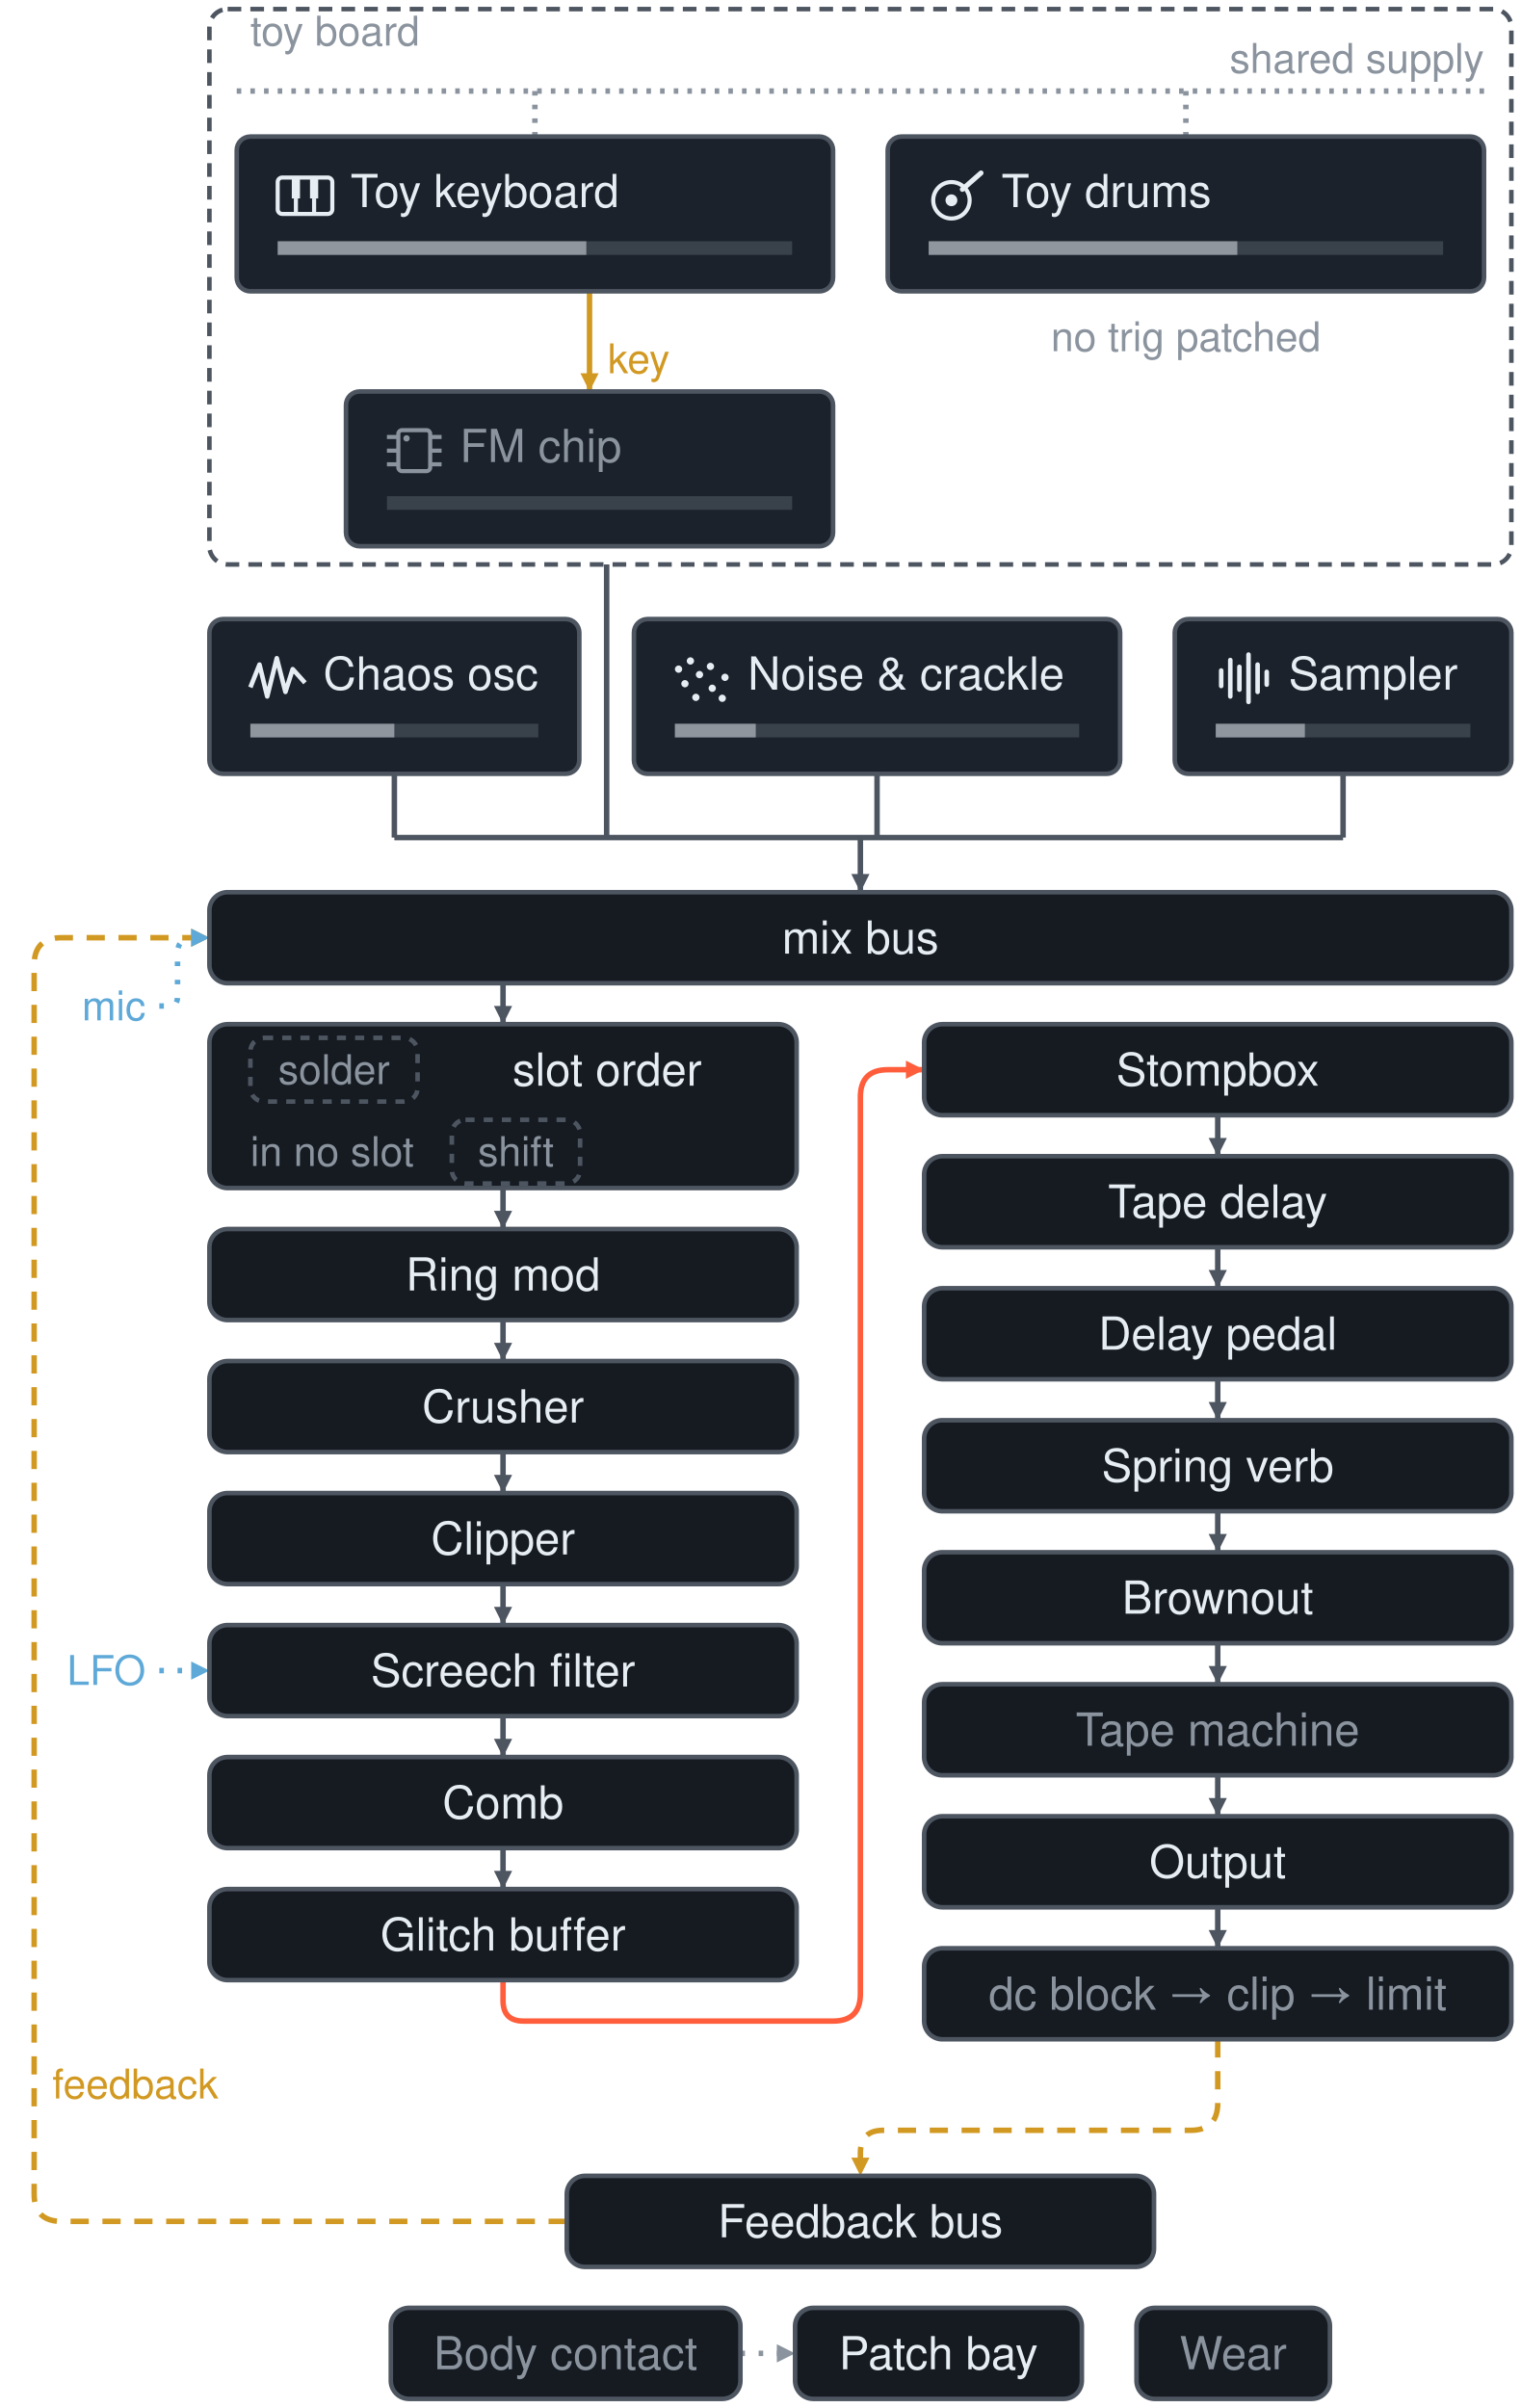
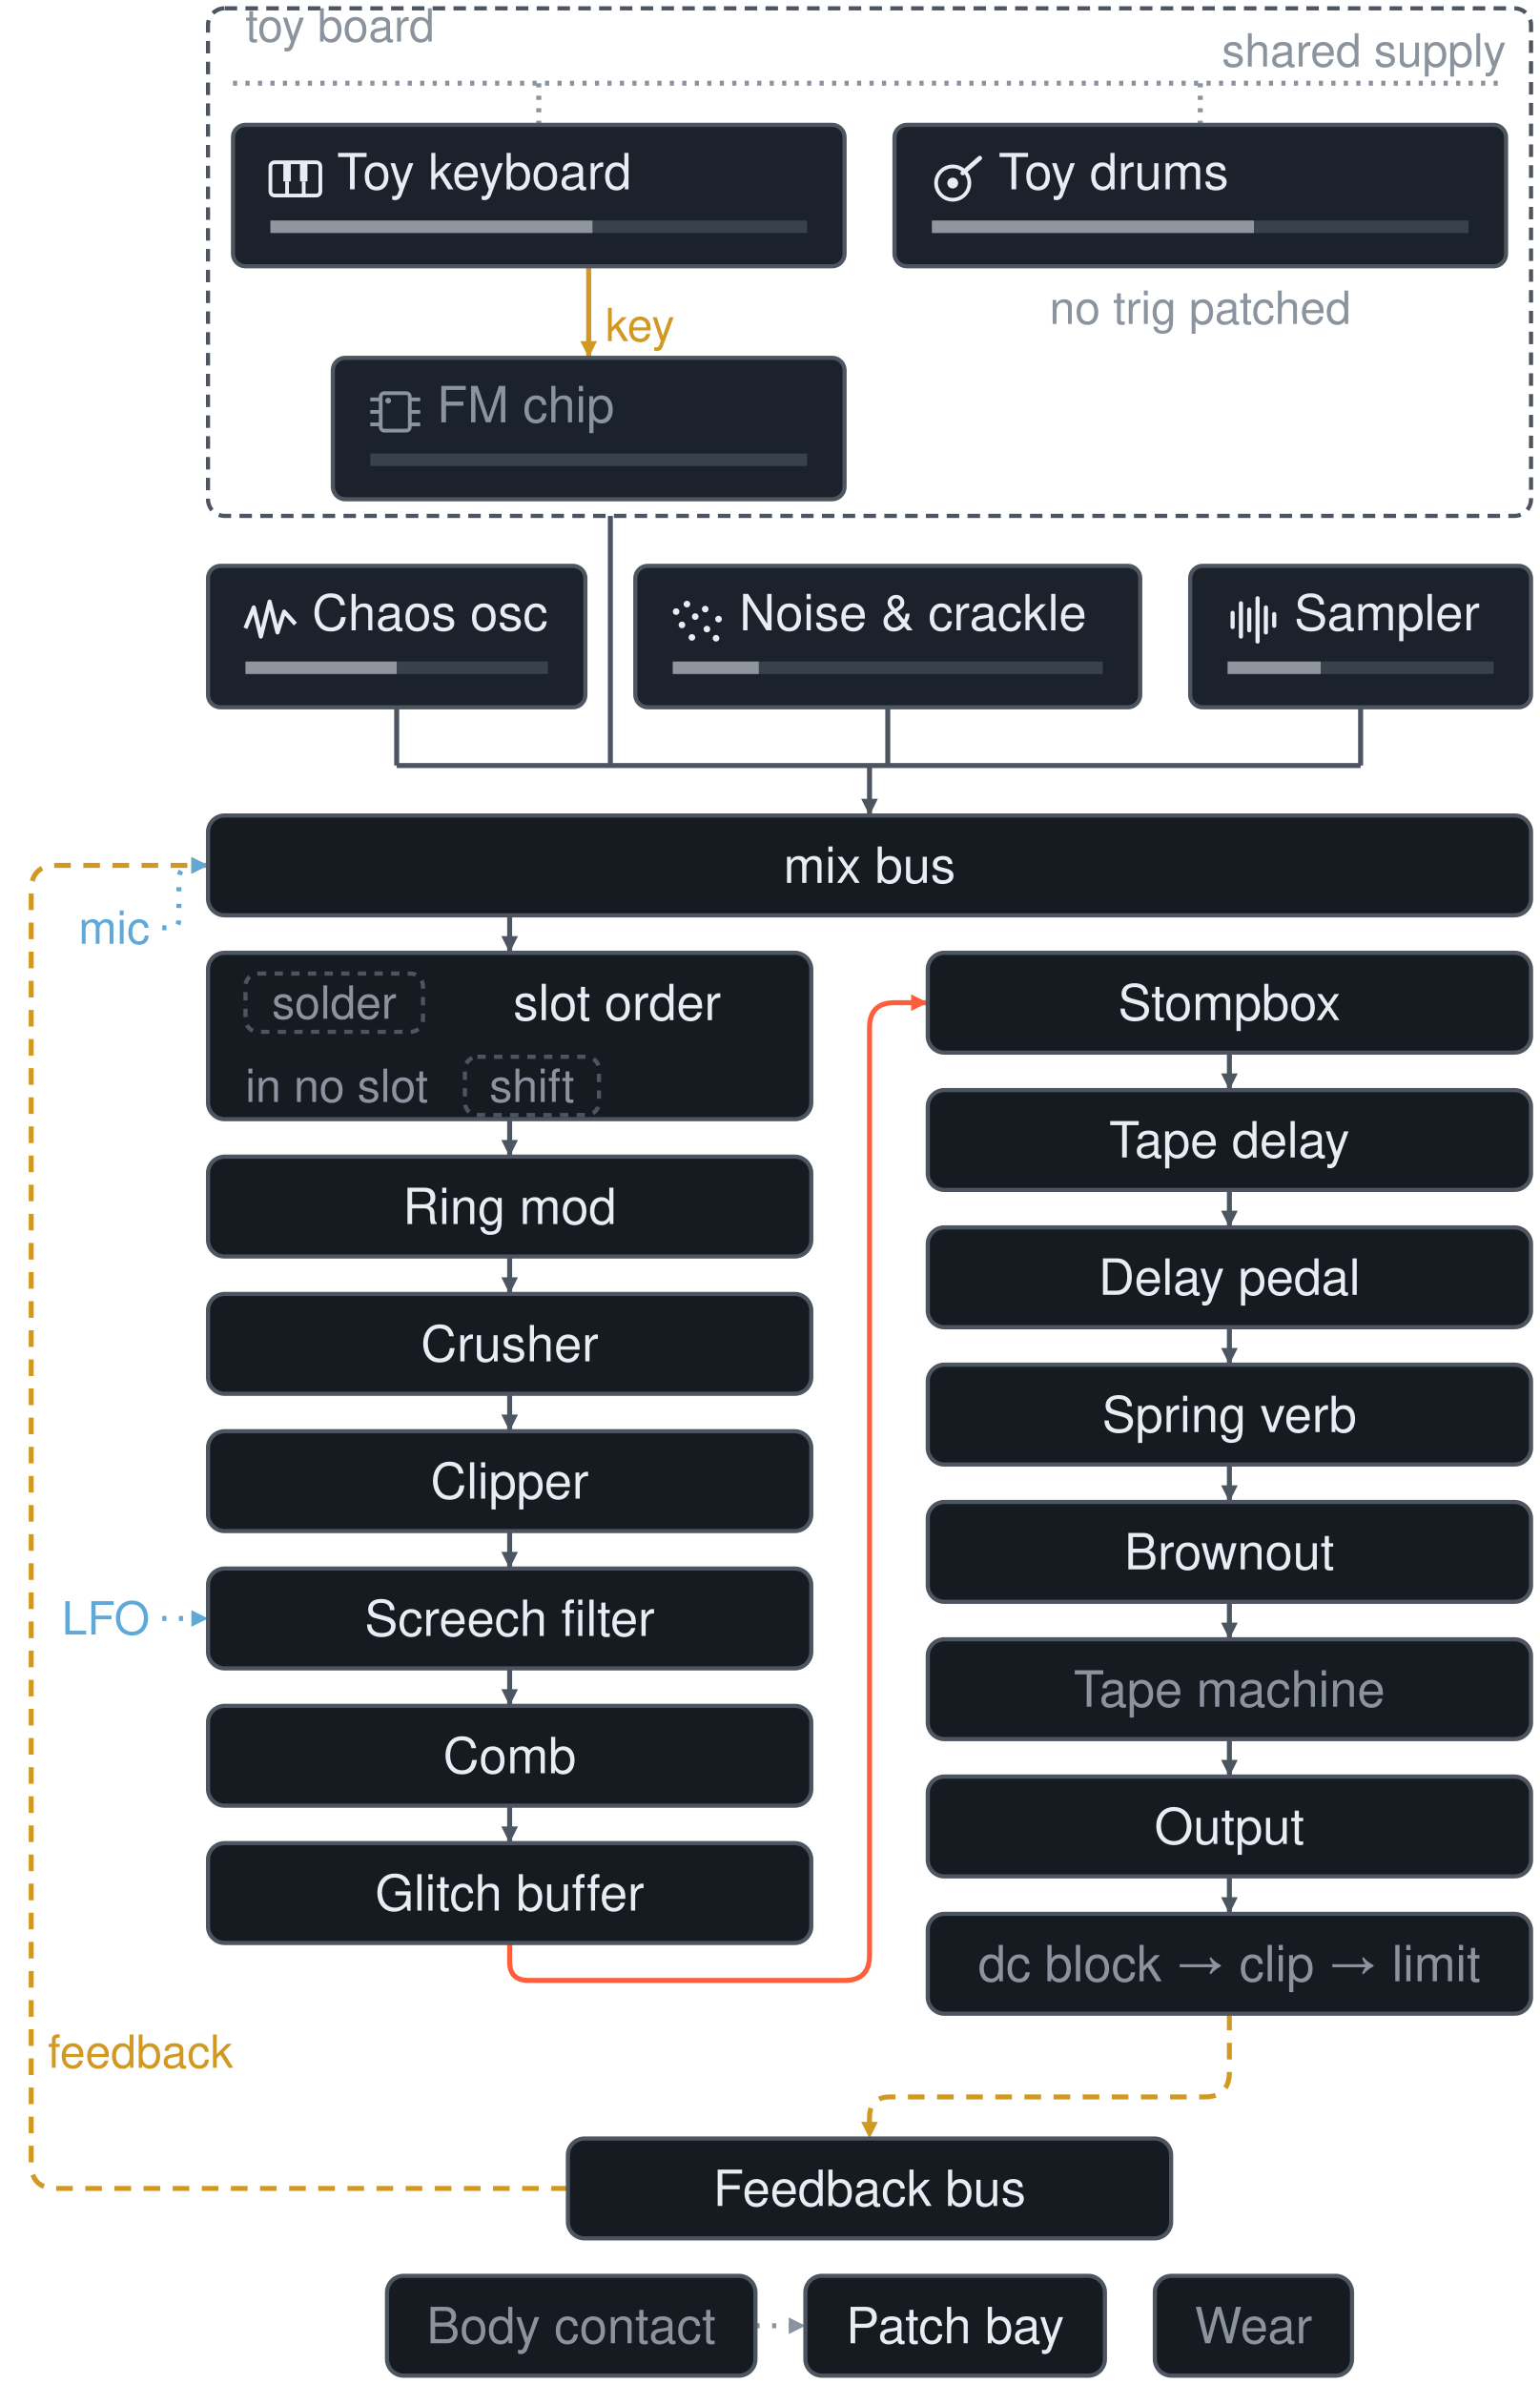
- <svg xmlns="http://www.w3.org/2000/svg" viewBox="0 0 334 529" width="334" height="529" font-family="Helvetica, Arial, sans-serif">
-   <g class="wire">
-     <path class="line" d="M 52 20 L 326 20" fill="none" stroke="#8b949e" stroke-width="1.2" stroke-dasharray="1 2" />
+ <svg xmlns="http://www.w3.org/2000/svg" viewBox="0 0 370 573" width="370" height="573" font-family="Helvetica, Arial, sans-serif">
+   <g class="wire">
+     <path class="line" d="M 56 20 L 362 20" fill="none" stroke="#8b949e" stroke-width="1.2" stroke-dasharray="1 2" />
    <path class="head" d="" fill="#8b949e" />
-     <text x="326" y="16" fill="#8b949e" font-size="9" text-anchor="end">shared supply</text>
-   </g>
-   <g class="wire">
-     <path class="line" d="M 117.5 20 L 117.5 30" fill="none" stroke="#8b949e" stroke-width="1.2" stroke-dasharray="1 2" />
+     <text x="362" y="16" fill="#8b949e" font-size="11" text-anchor="end">shared supply</text>
+   </g>
+   <g class="wire">
+     <path class="line" d="M 129.5 20 L 129.5 30" fill="none" stroke="#8b949e" stroke-width="1.2" stroke-dasharray="1 2" />
    <path class="head" d="" fill="#8b949e" />
  </g>
  <g class="wire">
-     <path class="line" d="M 260.5 20 L 260.5 30" fill="none" stroke="#8b949e" stroke-width="1.2" stroke-dasharray="1 2" />
+     <path class="line" d="M 288.5 20 L 288.5 30" fill="none" stroke="#8b949e" stroke-width="1.2" stroke-dasharray="1 2" />
    <path class="head" d="" fill="#8b949e" />
  </g>
  <g class="wire">
-     <path class="line" d="M 129.5 64 L 129.5 86" fill="none" stroke="#d29922" stroke-width="1.2" />
-     <path class="head" d="M 129.5 86 L 127.5 82 L 131.5 82 Z" fill="#d29922" />
-     <text x="133.5" y="82" fill="#d29922" font-size="9" text-anchor="start">key</text>
-   </g>
-   <g class="wire">
-     <path class="line" d="M 133.26 124 L 133.26 184" fill="none" stroke="#4d5560" stroke-width="1.2" />
-     <path class="head" d="" fill="#4d5560" />
-   </g>
-   <g class="wire">
-     <path class="line" d="M 86.63 170 L 86.63 184" fill="none" stroke="#4d5560" stroke-width="1.2" />
-     <path class="head" d="" fill="#4d5560" />
-   </g>
-   <g class="wire">
-     <path class="line" d="M 192.66 170 L 192.66 184" fill="none" stroke="#4d5560" stroke-width="1.2" />
-     <path class="head" d="" fill="#4d5560" />
-   </g>
-   <g class="wire">
-     <path class="line" d="M 295.03 170 L 295.03 184" fill="none" stroke="#4d5560" stroke-width="1.2" />
-     <path class="head" d="" fill="#4d5560" />
-   </g>
-   <g class="wire">
-     <path class="line" d="M 86.63 184 L 295.03 184" fill="none" stroke="#4d5560" stroke-width="1.2" />
-     <path class="head" d="" fill="#4d5560" />
-   </g>
-   <g class="wire">
-     <path class="line" d="M 189 184 L 189 196" fill="none" stroke="#4d5560" stroke-width="1.2" />
-     <path class="head" d="M 189 196 L 187 192 L 191 192 Z" fill="#4d5560" />
-   </g>
-   <g class="wire">
-     <path class="line" d="M 110.5 216 L 110.5 225" fill="none" stroke="#4d5560" stroke-width="1.2" />
-     <path class="head" d="M 110.5 225 L 108.5 221 L 112.5 221 Z" fill="#4d5560" />
-   </g>
-   <g class="wire">
-     <path class="line" d="M 110.5 261 L 110.5 270" fill="none" stroke="#4d5560" stroke-width="1.2" />
-     <path class="head" d="M 110.5 270 L 108.5 266 L 112.5 266 Z" fill="#4d5560" />
-   </g>
-   <g class="wire">
-     <path class="line" d="M 110.5 290 L 110.5 299" fill="none" stroke="#4d5560" stroke-width="1.2" />
-     <path class="head" d="M 110.5 299 L 108.5 295 L 112.5 295 Z" fill="#4d5560" />
-   </g>
-   <g class="wire">
-     <path class="line" d="M 110.5 319 L 110.5 328" fill="none" stroke="#4d5560" stroke-width="1.2" />
-     <path class="head" d="M 110.5 328 L 108.5 324 L 112.5 324 Z" fill="#4d5560" />
-   </g>
-   <g class="wire">
-     <path class="line" d="M 110.5 348 L 110.5 357" fill="none" stroke="#4d5560" stroke-width="1.2" />
-     <path class="head" d="M 110.5 357 L 108.5 353 L 112.5 353 Z" fill="#4d5560" />
-   </g>
-   <g class="wire">
-     <path class="line" d="M 110.5 377 L 110.5 386" fill="none" stroke="#4d5560" stroke-width="1.2" />
-     <path class="head" d="M 110.5 386 L 108.5 382 L 112.5 382 Z" fill="#4d5560" />
-   </g>
-   <g class="wire">
-     <path class="line" d="M 110.5 406 L 110.5 415" fill="none" stroke="#4d5560" stroke-width="1.2" />
-     <path class="head" d="M 110.5 415 L 108.5 411 L 112.5 411 Z" fill="#4d5560" />
-   </g>
-   <g class="wire">
-     <path class="line" d="M 267.5 245 L 267.5 254" fill="none" stroke="#4d5560" stroke-width="1.2" />
-     <path class="head" d="M 267.5 254 L 265.5 250 L 269.5 250 Z" fill="#4d5560" />
-   </g>
-   <g class="wire">
-     <path class="line" d="M 267.5 274 L 267.5 283" fill="none" stroke="#4d5560" stroke-width="1.2" />
-     <path class="head" d="M 267.5 283 L 265.5 279 L 269.5 279 Z" fill="#4d5560" />
-   </g>
-   <g class="wire">
-     <path class="line" d="M 267.5 303 L 267.5 312" fill="none" stroke="#4d5560" stroke-width="1.2" />
-     <path class="head" d="M 267.5 312 L 265.5 308 L 269.5 308 Z" fill="#4d5560" />
-   </g>
-   <g class="wire">
-     <path class="line" d="M 267.5 332 L 267.5 341" fill="none" stroke="#4d5560" stroke-width="1.2" />
-     <path class="head" d="M 267.5 341 L 265.5 337 L 269.5 337 Z" fill="#4d5560" />
-   </g>
-   <g class="wire">
-     <path class="line" d="M 267.5 361 L 267.5 370" fill="none" stroke="#4d5560" stroke-width="1.2" />
-     <path class="head" d="M 267.5 370 L 265.5 366 L 269.5 366 Z" fill="#4d5560" />
-   </g>
-   <g class="wire">
-     <path class="line" d="M 267.5 390 L 267.5 399" fill="none" stroke="#4d5560" stroke-width="1.2" />
-     <path class="head" d="M 267.5 399 L 265.5 395 L 269.5 395 Z" fill="#4d5560" />
-   </g>
-   <g class="wire">
-     <path class="line" d="M 267.5 419 L 267.5 428" fill="none" stroke="#4d5560" stroke-width="1.2" />
-     <path class="head" d="M 267.5 428 L 265.5 424 L 269.5 424 Z" fill="#4d5560" />
-   </g>
-   <g class="wire">
-     <path class="line" d="M 110.5 435 L 110.5 439.5 Q 110.5 444 115 444 L 183 444 Q 189 444 189 438 L 189 241 Q 189 235 195 235 L 203 235" fill="none" stroke="#ff5d3b" stroke-width="1.2" />
-     <path class="head" d="M 203 235 L 199 237 L 199 233 Z" fill="#ff5d3b" />
-   </g>
-   <g class="wire">
-     <path class="line" d="M 267.5 448 L 267.5 462 Q 267.5 468 261.5 468 L 194 468 Q 189 468 189 473 L 189 478" fill="none" stroke="#d29922" stroke-width="1.2" stroke-dasharray="4 3" />
-     <path class="head" d="M 189 478 L 187 474 L 191 474 Z" fill="#d29922" />
-   </g>
-   <g class="wire">
-     <path class="line" d="M 124.5 488 L 13.5 488 Q 7.5 488 7.5 482 L 7.5 212 Q 7.5 206 13.5 206 L 46 206" fill="none" stroke="#d29922" stroke-width="1.2" stroke-dasharray="4 3" />
-     <path class="head" d="M 46 206 L 42 208 L 42 204 Z" fill="#d29922" />
-     <text x="11.5" y="461" fill="#d29922" font-size="9" text-anchor="start">feedback</text>
-   </g>
-   <g class="wire">
-     <path class="line" d="M 162.65 517 L 174.65 517" fill="none" stroke="#8b949e" stroke-width="1.2" stroke-dasharray="1 3" />
-     <path class="head" d="M 174.65 517 L 170.65 519 L 170.65 515 Z" fill="#8b949e" />
-   </g>
-   <g class="wire">
-     <path class="line" d="M 35 221 L 37 221 Q 39 221 39 219 L 39 209.5 Q 39 206 42.5 206 L 46 206" fill="none" stroke="#5ea9d8" stroke-width="1.2" stroke-dasharray="1 3" />
-     <path class="head" d="M 46 206 L 42 208 L 42 204 Z" fill="#5ea9d8" />
-   </g>
-   <g class="wire">
-     <path class="line" d="M 35 367 L 46 367" fill="none" stroke="#5ea9d8" stroke-width="1.2" stroke-dasharray="1 3" />
-     <path class="head" d="M 46 367 L 42 369 L 42 365 Z" fill="#5ea9d8" />
-   </g>
-   <g class="node">
-     <rect x="46" y="2" width="286" height="122" rx="4" fill="none" stroke="#4d5560" stroke-dasharray="3 2" />
-     <text x="55" y="10" fill="#8b949e" font-size="9" text-anchor="start">toy board</text>
-   </g>
-   <g class="node">
-     <rect class="box" x="52" y="30" width="131" height="34" rx="3" fill="#1c222b" stroke="#4d5560" stroke-width="1" />
-     <g class="glyph">
-       <rect x="61" y="39" width="12" height="8" rx="1" fill="none" stroke="#e6edf3" stroke-width="0.9" />
-       <path d="M 65 43.6 V 47 M 69 43.6 V 47" stroke="#e6edf3" stroke-width="0.9" />
-       <rect x="64.1" y="39" width="1.8" height="4.6" fill="#e6edf3" />
+     <path class="line" d="M 141.5 64 L 141.5 86" fill="none" stroke="#d29922" stroke-width="1.2" />
+     <path class="head" d="M 141.5 86 L 139.5 82 L 143.5 82 Z" fill="#d29922" />
+     <text x="145.5" y="82" fill="#d29922" font-size="11" text-anchor="start">key</text>
+   </g>
+   <g class="wire">
+     <path class="line" d="M 146.71 124 L 146.71 184" fill="none" stroke="#4d5560" stroke-width="1.2" />
+     <path class="head" d="" fill="#4d5560" />
+   </g>
+   <g class="wire">
+     <path class="line" d="M 95.35 170 L 95.35 184" fill="none" stroke="#4d5560" stroke-width="1.2" />
+     <path class="head" d="" fill="#4d5560" />
+   </g>
+   <g class="wire">
+     <path class="line" d="M 213.39 170 L 213.39 184" fill="none" stroke="#4d5560" stroke-width="1.2" />
+     <path class="head" d="" fill="#4d5560" />
+   </g>
+   <g class="wire">
+     <path class="line" d="M 327.04 170 L 327.04 184" fill="none" stroke="#4d5560" stroke-width="1.2" />
+     <path class="head" d="" fill="#4d5560" />
+   </g>
+   <g class="wire">
+     <path class="line" d="M 95.35 184 L 327.04 184" fill="none" stroke="#4d5560" stroke-width="1.2" />
+     <path class="head" d="" fill="#4d5560" />
+   </g>
+   <g class="wire">
+     <path class="line" d="M 209 184 L 209 196" fill="none" stroke="#4d5560" stroke-width="1.2" />
+     <path class="head" d="M 209 196 L 207 192 L 211 192 Z" fill="#4d5560" />
+   </g>
+   <g class="wire">
+     <path class="line" d="M 122.5 220 L 122.5 229" fill="none" stroke="#4d5560" stroke-width="1.2" />
+     <path class="head" d="M 122.5 229 L 120.5 225 L 124.5 225 Z" fill="#4d5560" />
+   </g>
+   <g class="wire">
+     <path class="line" d="M 122.5 269 L 122.5 278" fill="none" stroke="#4d5560" stroke-width="1.2" />
+     <path class="head" d="M 122.5 278 L 120.5 274 L 124.5 274 Z" fill="#4d5560" />
+   </g>
+   <g class="wire">
+     <path class="line" d="M 122.5 302 L 122.5 311" fill="none" stroke="#4d5560" stroke-width="1.2" />
+     <path class="head" d="M 122.5 311 L 120.5 307 L 124.5 307 Z" fill="#4d5560" />
+   </g>
+   <g class="wire">
+     <path class="line" d="M 122.5 335 L 122.5 344" fill="none" stroke="#4d5560" stroke-width="1.2" />
+     <path class="head" d="M 122.5 344 L 120.5 340 L 124.5 340 Z" fill="#4d5560" />
+   </g>
+   <g class="wire">
+     <path class="line" d="M 122.5 368 L 122.5 377" fill="none" stroke="#4d5560" stroke-width="1.2" />
+     <path class="head" d="M 122.5 377 L 120.5 373 L 124.5 373 Z" fill="#4d5560" />
+   </g>
+   <g class="wire">
+     <path class="line" d="M 122.5 401 L 122.5 410" fill="none" stroke="#4d5560" stroke-width="1.2" />
+     <path class="head" d="M 122.5 410 L 120.5 406 L 124.5 406 Z" fill="#4d5560" />
+   </g>
+   <g class="wire">
+     <path class="line" d="M 122.5 434 L 122.5 443" fill="none" stroke="#4d5560" stroke-width="1.2" />
+     <path class="head" d="M 122.5 443 L 120.5 439 L 124.5 439 Z" fill="#4d5560" />
+   </g>
+   <g class="wire">
+     <path class="line" d="M 295.5 253 L 295.5 262" fill="none" stroke="#4d5560" stroke-width="1.2" />
+     <path class="head" d="M 295.5 262 L 293.5 258 L 297.5 258 Z" fill="#4d5560" />
+   </g>
+   <g class="wire">
+     <path class="line" d="M 295.5 286 L 295.5 295" fill="none" stroke="#4d5560" stroke-width="1.2" />
+     <path class="head" d="M 295.5 295 L 293.5 291 L 297.5 291 Z" fill="#4d5560" />
+   </g>
+   <g class="wire">
+     <path class="line" d="M 295.5 319 L 295.5 328" fill="none" stroke="#4d5560" stroke-width="1.2" />
+     <path class="head" d="M 295.5 328 L 293.5 324 L 297.5 324 Z" fill="#4d5560" />
+   </g>
+   <g class="wire">
+     <path class="line" d="M 295.5 352 L 295.5 361" fill="none" stroke="#4d5560" stroke-width="1.2" />
+     <path class="head" d="M 295.5 361 L 293.5 357 L 297.5 357 Z" fill="#4d5560" />
+   </g>
+   <g class="wire">
+     <path class="line" d="M 295.5 385 L 295.5 394" fill="none" stroke="#4d5560" stroke-width="1.2" />
+     <path class="head" d="M 295.5 394 L 293.5 390 L 297.5 390 Z" fill="#4d5560" />
+   </g>
+   <g class="wire">
+     <path class="line" d="M 295.5 418 L 295.5 427" fill="none" stroke="#4d5560" stroke-width="1.2" />
+     <path class="head" d="M 295.5 427 L 293.5 423 L 297.5 423 Z" fill="#4d5560" />
+   </g>
+   <g class="wire">
+     <path class="line" d="M 295.5 451 L 295.5 460" fill="none" stroke="#4d5560" stroke-width="1.2" />
+     <path class="head" d="M 295.5 460 L 293.5 456 L 297.5 456 Z" fill="#4d5560" />
+   </g>
+   <g class="wire">
+     <path class="line" d="M 122.5 467 L 122.5 471.5 Q 122.5 476 127 476 L 203 476 Q 209 476 209 470 L 209 247 Q 209 241 215 241 L 223 241" fill="none" stroke="#ff5d3b" stroke-width="1.2" />
+     <path class="head" d="M 223 241 L 219 243 L 219 239 Z" fill="#ff5d3b" />
+   </g>
+   <g class="wire">
+     <path class="line" d="M 295.5 484 L 295.5 498 Q 295.5 504 289.5 504 L 214 504 Q 209 504 209 509 L 209 514" fill="none" stroke="#d29922" stroke-width="1.2" stroke-dasharray="4 3" />
+     <path class="head" d="M 209 514 L 207 510 L 211 510 Z" fill="#d29922" />
+   </g>
+   <g class="wire">
+     <path class="line" d="M 136.5 526 L 13.5 526 Q 7.5 526 7.5 520 L 7.5 214 Q 7.5 208 13.5 208 L 50 208" fill="none" stroke="#d29922" stroke-width="1.2" stroke-dasharray="4 3" />
+     <path class="head" d="M 50 208 L 46 210 L 46 206 Z" fill="#d29922" />
+     <text x="11.5" y="497" fill="#d29922" font-size="11" text-anchor="start">feedback</text>
+   </g>
+   <g class="wire">
+     <path class="line" d="M 181.58 559 L 193.58 559" fill="none" stroke="#8b949e" stroke-width="1.2" stroke-dasharray="1 3" />
+     <path class="head" d="M 193.58 559 L 189.58 561 L 189.58 557 Z" fill="#8b949e" />
+   </g>
+   <g class="wire">
+     <path class="line" d="M 39 223 L 41 223 Q 43 223 43 221 L 43 211.5 Q 43 208 46.5 208 L 50 208" fill="none" stroke="#5ea9d8" stroke-width="1.2" stroke-dasharray="1 3" />
+     <path class="head" d="M 50 208 L 46 210 L 46 206 Z" fill="#5ea9d8" />
+   </g>
+   <g class="wire">
+     <path class="line" d="M 39 389 L 50 389" fill="none" stroke="#5ea9d8" stroke-width="1.2" stroke-dasharray="1 3" />
+     <path class="head" d="M 50 389 L 46 391 L 46 387 Z" fill="#5ea9d8" />
+   </g>
+   <g class="node">
+     <rect x="50" y="2" width="318" height="122" rx="4" fill="none" stroke="#4d5560" stroke-dasharray="3 2" />
+     <text x="59" y="10" fill="#8b949e" font-size="11" text-anchor="start">toy board</text>
+   </g>
+   <g class="node">
+     <rect class="box" x="56" y="30" width="147" height="34" rx="3" fill="#1c222b" stroke="#4d5560" stroke-width="1" />
+     <g class="glyph">
+       <rect x="65" y="39" width="12" height="8" rx="1" fill="none" stroke="#e6edf3" stroke-width="0.9" />
+       <path d="M 69 43.6 V 47 M 73 43.6 V 47" stroke="#e6edf3" stroke-width="0.9" />
      <rect x="68.1" y="39" width="1.8" height="4.6" fill="#e6edf3" />
-     </g>
-     <text x="77" y="45.5" fill="#e6edf3" font-size="10" text-anchor="start">Toy keyboard</text>
-     <rect x="61" y="53" width="113" height="3" fill="#4d5560" fill-opacity="0.6" />
-     <rect x="61" y="53" width="67.8" height="3" fill="#e6edf3" fill-opacity="0.5" />
-   </g>
-   <g class="node">
-     <rect class="box" x="195" y="30" width="131" height="34" rx="3" fill="#1c222b" stroke="#4d5560" stroke-width="1" />
-     <g class="glyph">
-       <circle cx="209" cy="44" r="4" fill="none" stroke="#e6edf3" stroke-width="0.9" />
-       <circle cx="209" cy="44" r="1.3" fill="#e6edf3" />
-       <path d="M 215.5 38 L 211.4 41.6" stroke="#e6edf3" stroke-width="1.1" stroke-linecap="round" />
-     </g>
-     <text x="220" y="45.5" fill="#e6edf3" font-size="10" text-anchor="start">Toy drums</text>
-     <rect x="204" y="53" width="113" height="3" fill="#4d5560" fill-opacity="0.6" />
-     <rect x="204" y="53" width="67.8" height="3" fill="#e6edf3" fill-opacity="0.5" />
-   </g>
-   <g class="node">
-     <rect class="box" x="76" y="86" width="107" height="34" rx="3" fill="#1c222b" stroke="#4d5560" stroke-width="1" />
-     <g class="glyph">
-       <rect x="87.5" y="94.5" width="7" height="9" rx="0.8" fill="none" stroke="#8b949e" stroke-width="0.9" />
-       <path d="M 85 96 h 2.5 M 94.5 96 h 2.5 M 85 99 h 2.5 M 94.5 99 h 2.5 M 85 102 h 2.5 M 94.5 102 h 2.5" stroke="#8b949e" stroke-width="0.9" />
-       <circle cx="89.3" cy="96.3" r="0.7" fill="#8b949e" />
-     </g>
-     <text x="101" y="101.5" fill="#8b949e" font-size="10" text-anchor="start">FM chip</text>
-     <rect x="85" y="109" width="89" height="3" fill="#4d5560" fill-opacity="0.6" />
-   </g>
-   <g class="node">
-     <rect class="box" x="46" y="136" width="81.255" height="34" rx="3" fill="#1c222b" stroke="#4d5560" stroke-width="1" />
-     <g class="glyph">
-       <path d="M 55 151 L 57 146 L 58.7 153 L 60.8 144.6 L 62.7 152 L 64.3 147 L 67 150" fill="none" stroke="#e6edf3" stroke-width="1" stroke-linejoin="round" />
-     </g>
-     <text x="71" y="151.5" fill="#e6edf3" font-size="10" text-anchor="start">Chaos osc</text>
-     <rect x="55" y="159" width="63.255" height="3" fill="#4d5560" fill-opacity="0.6" />
-     <rect x="55" y="159" width="31.628" height="3" fill="#e6edf3" fill-opacity="0.5" />
-   </g>
-   <g class="node">
-     <rect class="box" x="139.255" y="136" width="106.804" height="34" rx="3" fill="#1c222b" stroke="#4d5560" stroke-width="1" />
-     <g class="glyph">
-       <path d="M 149.055 146.2 a 0.8 0.8 0 1 0 0.01 0 M 151.655 144.4 a 0.8 0.8 0 1 0 0.01 0 M 150.455 149.4 a 0.8 0.8 0 1 0 0.01 0 M 153.655 147.4 a 0.8 0.8 0 1 0 0.01 0 M 152.855 152.4 a 0.8 0.8 0 1 0 0.01 0 M 156.055 145.6 a 0.8 0.8 0 1 0 0.01 0 M 156.455 150.4 a 0.8 0.8 0 1 0 0.01 0 M 159.255 148 a 0.8 0.8 0 1 0 0.01 0 M 158.655 152.6 a 0.8 0.8 0 1 0 0.01 0" fill="#e6edf3" />
-     </g>
-     <text x="164.255" y="151.5" fill="#e6edf3" font-size="10" text-anchor="start">Noise &amp; crackle</text>
-     <rect x="148.255" y="159" width="88.804" height="3" fill="#4d5560" fill-opacity="0.6" />
-     <rect x="148.255" y="159" width="17.761" height="3" fill="#e6edf3" fill-opacity="0.5" />
-   </g>
-   <g class="node">
-     <rect class="box" x="258.059" y="136" width="73.941" height="34" rx="3" fill="#1c222b" stroke="#4d5560" stroke-width="1" />
-     <g class="glyph">
-       <path d="M 268.259 147.3 v 3.4 M 270.259 145 v 8 M 272.259 146.5 v 5 M 274.259 143.8 v 10.4 M 276.259 146 v 6 M 278.259 147.6 v 2.8" stroke="#e6edf3" stroke-width="1" stroke-linecap="round" />
-     </g>
-     <text x="283.059" y="151.5" fill="#e6edf3" font-size="10" text-anchor="start">Sampler</text>
-     <rect x="267.059" y="159" width="55.941" height="3" fill="#4d5560" fill-opacity="0.6" />
-     <rect x="267.059" y="159" width="19.579" height="3" fill="#e6edf3" fill-opacity="0.5" />
-   </g>
-   <g class="node">
-     <rect class="box" x="46" y="196" width="286" height="20" rx="4" fill="#161b22" stroke="#4d5560" stroke-width="1" />
-     <text x="189" y="209.5" fill="#e6edf3" font-size="10" text-anchor="middle">mix bus</text>
-   </g>
-   <g class="node">
-     <rect class="box" x="46" y="225" width="129" height="36" rx="4" fill="#161b22" stroke="#4d5560" stroke-width="1" />
-     <text x="133.365" y="238.5" fill="#e6edf3" font-size="10" text-anchor="middle">slot order</text>
-   </g>
-   <g class="node">
-     <rect class="box" x="46" y="270" width="129" height="20" rx="4" fill="#161b22" stroke="#4d5560" stroke-width="1" />
-     <text x="110.5" y="283.5" fill="#e6edf3" font-size="10" text-anchor="middle">Ring mod</text>
-   </g>
-   <g class="node">
-     <rect class="box" x="46" y="299" width="129" height="20" rx="4" fill="#161b22" stroke="#4d5560" stroke-width="1" />
-     <text x="110.5" y="312.5" fill="#e6edf3" font-size="10" text-anchor="middle">Crusher</text>
-   </g>
-   <g class="node">
-     <rect class="box" x="46" y="328" width="129" height="20" rx="4" fill="#161b22" stroke="#4d5560" stroke-width="1" />
-     <text x="110.5" y="341.5" fill="#e6edf3" font-size="10" text-anchor="middle">Clipper</text>
-   </g>
-   <g class="node">
-     <rect class="box" x="46" y="357" width="129" height="20" rx="4" fill="#161b22" stroke="#4d5560" stroke-width="1" />
-     <text x="110.5" y="370.5" fill="#e6edf3" font-size="10" text-anchor="middle">Screech filter</text>
-   </g>
-   <g class="node">
-     <rect class="box" x="46" y="386" width="129" height="20" rx="4" fill="#161b22" stroke="#4d5560" stroke-width="1" />
-     <text x="110.5" y="399.5" fill="#e6edf3" font-size="10" text-anchor="middle">Comb</text>
-   </g>
-   <g class="node">
-     <rect class="box" x="46" y="415" width="129" height="20" rx="4" fill="#161b22" stroke="#4d5560" stroke-width="1" />
-     <text x="110.5" y="428.5" fill="#e6edf3" font-size="10" text-anchor="middle">Glitch buffer</text>
-   </g>
-   <g class="node">
-     <rect class="box" x="203" y="225" width="129" height="20" rx="4" fill="#161b22" stroke="#4d5560" stroke-width="1" />
-     <text x="267.5" y="238.5" fill="#e6edf3" font-size="10" text-anchor="middle">Stompbox</text>
-   </g>
-   <g class="node">
-     <rect class="box" x="203" y="254" width="129" height="20" rx="4" fill="#161b22" stroke="#4d5560" stroke-width="1" />
-     <text x="267.5" y="267.5" fill="#e6edf3" font-size="10" text-anchor="middle">Tape delay</text>
-   </g>
-   <g class="node">
-     <rect class="box" x="203" y="283" width="129" height="20" rx="4" fill="#161b22" stroke="#4d5560" stroke-width="1" />
-     <text x="267.5" y="296.5" fill="#e6edf3" font-size="10" text-anchor="middle">Delay pedal</text>
-   </g>
-   <g class="node">
-     <rect class="box" x="203" y="312" width="129" height="20" rx="4" fill="#161b22" stroke="#4d5560" stroke-width="1" />
-     <text x="267.5" y="325.5" fill="#e6edf3" font-size="10" text-anchor="middle">Spring verb</text>
-   </g>
-   <g class="node">
-     <rect class="box" x="203" y="341" width="129" height="20" rx="4" fill="#161b22" stroke="#4d5560" stroke-width="1" />
-     <text x="267.5" y="354.5" fill="#e6edf3" font-size="10" text-anchor="middle">Brownout</text>
-   </g>
-   <g class="node">
-     <rect class="box" x="203" y="370" width="129" height="20" rx="4" fill="#161b22" stroke="#4d5560" stroke-width="1" />
-     <text x="267.5" y="383.5" fill="#8b949e" font-size="10" text-anchor="middle">Tape machine</text>
-   </g>
-   <g class="node">
-     <rect class="box" x="203" y="399" width="129" height="20" rx="4" fill="#161b22" stroke="#4d5560" stroke-width="1" />
-     <text x="267.5" y="412.5" fill="#e6edf3" font-size="10" text-anchor="middle">Output</text>
-   </g>
-   <g class="node">
-     <rect class="box" x="203" y="428" width="129" height="20" rx="4" fill="#161b22" stroke="#4d5560" stroke-width="1" />
-     <text x="267.5" y="441.5" fill="#8b949e" font-size="10" text-anchor="middle">dc block → clip → limit</text>
-   </g>
-   <g class="node">
-     <rect class="box" x="124.5" y="478" width="129" height="20" rx="4" fill="#161b22" stroke="#4d5560" stroke-width="1" />
-     <text x="189" y="491.5" fill="#e6edf3" font-size="10" text-anchor="middle">Feedback bus</text>
-   </g>
-   <g class="node">
-     <rect class="box" x="85.85" y="507" width="76.8" height="20" rx="4" fill="#161b22" stroke="#4d5560" stroke-width="1" />
-     <text x="124.25" y="520.5" fill="#8b949e" font-size="10" text-anchor="middle">Body contact</text>
-   </g>
-   <g class="node">
-     <rect class="box" x="174.65" y="507" width="63" height="20" rx="4" fill="#161b22" stroke="#4d5560" stroke-width="1" />
-     <text x="206.15" y="520.5" fill="#e6edf3" font-size="10" text-anchor="middle">Patch bay</text>
-   </g>
-   <g class="node">
-     <rect class="box" x="249.65" y="507" width="42.5" height="20" rx="4" fill="#161b22" stroke="#4d5560" stroke-width="1" />
-     <text x="270.9" y="520.5" fill="#8b949e" font-size="10" text-anchor="middle">Wear</text>
-   </g>
-   <g class="node">
-     <rect class="box" x="99.25" y="246" width="28.18" height="14" rx="3" fill="none" stroke="#4d5560" stroke-dasharray="2 2" />
-     <text x="113.34" y="256.15" fill="#8b949e" font-size="9" text-anchor="middle">shift</text>
-   </g>
-   <g class="tap">
-     <text x="55" y="256.15" fill="#8b949e" font-size="9" text-anchor="start">in no slot</text>
-   </g>
-   <g class="node">
-     <rect class="box" x="55" y="228" width="36.73" height="14" rx="3" fill="none" stroke="#4d5560" stroke-dasharray="2 2" />
-     <text x="73.365" y="238.15" fill="#8b949e" font-size="9" text-anchor="middle">solder</text>
-   </g>
-   <g class="tap">
-     <text x="260.5" y="77.15" fill="#8b949e" font-size="9" text-anchor="middle">no trig patched</text>
-   </g>
-   <g class="tap">
-     <text x="32" y="224.15" fill="#5ea9d8" font-size="9" text-anchor="end">mic</text>
-   </g>
-   <g class="tap">
-     <text x="32" y="370.15" fill="#5ea9d8" font-size="9" text-anchor="end">LFO</text>
+       <rect x="72.1" y="39" width="1.8" height="4.6" fill="#e6edf3" />
+     </g>
+     <text x="81" y="45.5" fill="#e6edf3" font-size="12" text-anchor="start">Toy keyboard</text>
+     <rect x="65" y="53" width="129" height="3" fill="#4d5560" fill-opacity="0.6" />
+     <rect x="65" y="53" width="77.4" height="3" fill="#e6edf3" fill-opacity="0.5" />
+   </g>
+   <g class="node">
+     <rect class="box" x="215" y="30" width="147" height="34" rx="3" fill="#1c222b" stroke="#4d5560" stroke-width="1" />
+     <g class="glyph">
+       <circle cx="229" cy="44" r="4" fill="none" stroke="#e6edf3" stroke-width="0.9" />
+       <circle cx="229" cy="44" r="1.3" fill="#e6edf3" />
+       <path d="M 235.5 38 L 231.4 41.6" stroke="#e6edf3" stroke-width="1.1" stroke-linecap="round" />
+     </g>
+     <text x="240" y="45.5" fill="#e6edf3" font-size="12" text-anchor="start">Toy drums</text>
+     <rect x="224" y="53" width="129" height="3" fill="#4d5560" fill-opacity="0.6" />
+     <rect x="224" y="53" width="77.4" height="3" fill="#e6edf3" fill-opacity="0.5" />
+   </g>
+   <g class="node">
+     <rect class="box" x="80" y="86" width="123" height="34" rx="3" fill="#1c222b" stroke="#4d5560" stroke-width="1" />
+     <g class="glyph">
+       <rect x="91.5" y="94.5" width="7" height="9" rx="0.8" fill="none" stroke="#8b949e" stroke-width="0.9" />
+       <path d="M 89 96 h 2.5 M 98.5 96 h 2.5 M 89 99 h 2.5 M 98.5 99 h 2.5 M 89 102 h 2.5 M 98.5 102 h 2.5" stroke="#8b949e" stroke-width="0.9" />
+       <circle cx="93.3" cy="96.3" r="0.7" fill="#8b949e" />
+     </g>
+     <text x="105" y="101.5" fill="#8b949e" font-size="12" text-anchor="start">FM chip</text>
+     <rect x="89" y="109" width="105" height="3" fill="#4d5560" fill-opacity="0.6" />
+   </g>
+   <g class="node">
+     <rect class="box" x="50" y="136" width="90.705" height="34" rx="3" fill="#1c222b" stroke="#4d5560" stroke-width="1" />
+     <g class="glyph">
+       <path d="M 59 151 L 61 146 L 62.7 153 L 64.8 144.6 L 66.7 152 L 68.3 147 L 71 150" fill="none" stroke="#e6edf3" stroke-width="1" stroke-linejoin="round" />
+     </g>
+     <text x="75" y="151.5" fill="#e6edf3" font-size="12" text-anchor="start">Chaos osc</text>
+     <rect x="59" y="159" width="72.705" height="3" fill="#4d5560" fill-opacity="0.6" />
+     <rect x="59" y="159" width="36.353" height="3" fill="#e6edf3" fill-opacity="0.5" />
+   </g>
+   <g class="node">
+     <rect class="box" x="152.705" y="136" width="121.368" height="34" rx="3" fill="#1c222b" stroke="#4d5560" stroke-width="1" />
+     <g class="glyph">
+       <path d="M 162.505 146.2 a 0.8 0.8 0 1 0 0.01 0 M 165.105 144.4 a 0.8 0.8 0 1 0 0.01 0 M 163.905 149.4 a 0.8 0.8 0 1 0 0.01 0 M 167.105 147.4 a 0.8 0.8 0 1 0 0.01 0 M 166.305 152.4 a 0.8 0.8 0 1 0 0.01 0 M 169.505 145.6 a 0.8 0.8 0 1 0 0.01 0 M 169.905 150.4 a 0.8 0.8 0 1 0 0.01 0 M 172.705 148 a 0.8 0.8 0 1 0 0.01 0 M 172.105 152.6 a 0.8 0.8 0 1 0 0.01 0" fill="#e6edf3" />
+     </g>
+     <text x="177.705" y="151.5" fill="#e6edf3" font-size="12" text-anchor="start">Noise &amp; crackle</text>
+     <rect x="161.705" y="159" width="103.368" height="3" fill="#4d5560" fill-opacity="0.6" />
+     <rect x="161.705" y="159" width="20.674" height="3" fill="#e6edf3" fill-opacity="0.5" />
+   </g>
+   <g class="node">
+     <rect class="box" x="286.073" y="136" width="81.927" height="34" rx="3" fill="#1c222b" stroke="#4d5560" stroke-width="1" />
+     <g class="glyph">
+       <path d="M 296.273 147.3 v 3.4 M 298.273 145 v 8 M 300.273 146.5 v 5 M 302.273 143.8 v 10.4 M 304.273 146 v 6 M 306.273 147.6 v 2.8" stroke="#e6edf3" stroke-width="1" stroke-linecap="round" />
+     </g>
+     <text x="311.073" y="151.5" fill="#e6edf3" font-size="12" text-anchor="start">Sampler</text>
+     <rect x="295.073" y="159" width="63.927" height="3" fill="#4d5560" fill-opacity="0.6" />
+     <rect x="295.073" y="159" width="22.375" height="3" fill="#e6edf3" fill-opacity="0.5" />
+   </g>
+   <g class="node">
+     <rect class="box" x="50" y="196" width="318" height="24" rx="4" fill="#161b22" stroke="#4d5560" stroke-width="1" />
+     <text x="209" y="212.2" fill="#e6edf3" font-size="12" text-anchor="middle">mix bus</text>
+   </g>
+   <g class="node">
+     <rect class="box" x="50" y="229" width="145" height="40" rx="4" fill="#161b22" stroke="#4d5560" stroke-width="1" />
+     <text x="148.335" y="245.2" fill="#e6edf3" font-size="12" text-anchor="middle">slot order</text>
+   </g>
+   <g class="node">
+     <rect class="box" x="50" y="278" width="145" height="24" rx="4" fill="#161b22" stroke="#4d5560" stroke-width="1" />
+     <text x="122.5" y="294.2" fill="#e6edf3" font-size="12" text-anchor="middle">Ring mod</text>
+   </g>
+   <g class="node">
+     <rect class="box" x="50" y="311" width="145" height="24" rx="4" fill="#161b22" stroke="#4d5560" stroke-width="1" />
+     <text x="122.5" y="327.2" fill="#e6edf3" font-size="12" text-anchor="middle">Crusher</text>
+   </g>
+   <g class="node">
+     <rect class="box" x="50" y="344" width="145" height="24" rx="4" fill="#161b22" stroke="#4d5560" stroke-width="1" />
+     <text x="122.5" y="360.2" fill="#e6edf3" font-size="12" text-anchor="middle">Clipper</text>
+   </g>
+   <g class="node">
+     <rect class="box" x="50" y="377" width="145" height="24" rx="4" fill="#161b22" stroke="#4d5560" stroke-width="1" />
+     <text x="122.5" y="393.2" fill="#e6edf3" font-size="12" text-anchor="middle">Screech filter</text>
+   </g>
+   <g class="node">
+     <rect class="box" x="50" y="410" width="145" height="24" rx="4" fill="#161b22" stroke="#4d5560" stroke-width="1" />
+     <text x="122.5" y="426.2" fill="#e6edf3" font-size="12" text-anchor="middle">Comb</text>
+   </g>
+   <g class="node">
+     <rect class="box" x="50" y="443" width="145" height="24" rx="4" fill="#161b22" stroke="#4d5560" stroke-width="1" />
+     <text x="122.5" y="459.2" fill="#e6edf3" font-size="12" text-anchor="middle">Glitch buffer</text>
+   </g>
+   <g class="node">
+     <rect class="box" x="223" y="229" width="145" height="24" rx="4" fill="#161b22" stroke="#4d5560" stroke-width="1" />
+     <text x="295.5" y="245.2" fill="#e6edf3" font-size="12" text-anchor="middle">Stompbox</text>
+   </g>
+   <g class="node">
+     <rect class="box" x="223" y="262" width="145" height="24" rx="4" fill="#161b22" stroke="#4d5560" stroke-width="1" />
+     <text x="295.5" y="278.2" fill="#e6edf3" font-size="12" text-anchor="middle">Tape delay</text>
+   </g>
+   <g class="node">
+     <rect class="box" x="223" y="295" width="145" height="24" rx="4" fill="#161b22" stroke="#4d5560" stroke-width="1" />
+     <text x="295.5" y="311.2" fill="#e6edf3" font-size="12" text-anchor="middle">Delay pedal</text>
+   </g>
+   <g class="node">
+     <rect class="box" x="223" y="328" width="145" height="24" rx="4" fill="#161b22" stroke="#4d5560" stroke-width="1" />
+     <text x="295.5" y="344.2" fill="#e6edf3" font-size="12" text-anchor="middle">Spring verb</text>
+   </g>
+   <g class="node">
+     <rect class="box" x="223" y="361" width="145" height="24" rx="4" fill="#161b22" stroke="#4d5560" stroke-width="1" />
+     <text x="295.5" y="377.2" fill="#e6edf3" font-size="12" text-anchor="middle">Brownout</text>
+   </g>
+   <g class="node">
+     <rect class="box" x="223" y="394" width="145" height="24" rx="4" fill="#161b22" stroke="#4d5560" stroke-width="1" />
+     <text x="295.5" y="410.2" fill="#8b949e" font-size="12" text-anchor="middle">Tape machine</text>
+   </g>
+   <g class="node">
+     <rect class="box" x="223" y="427" width="145" height="24" rx="4" fill="#161b22" stroke="#4d5560" stroke-width="1" />
+     <text x="295.5" y="443.2" fill="#e6edf3" font-size="12" text-anchor="middle">Output</text>
+   </g>
+   <g class="node">
+     <rect class="box" x="223" y="460" width="145" height="24" rx="4" fill="#161b22" stroke="#4d5560" stroke-width="1" />
+     <text x="295.5" y="476.2" fill="#8b949e" font-size="12" text-anchor="middle">dc block → clip → limit</text>
+   </g>
+   <g class="node">
+     <rect class="box" x="136.5" y="514" width="145" height="24" rx="4" fill="#161b22" stroke="#4d5560" stroke-width="1" />
+     <text x="209" y="530.2" fill="#e6edf3" font-size="12" text-anchor="middle">Feedback bus</text>
+   </g>
+   <g class="node">
+     <rect class="box" x="93.02" y="547" width="88.56" height="24" rx="4" fill="#161b22" stroke="#4d5560" stroke-width="1" />
+     <text x="137.3" y="563.2" fill="#8b949e" font-size="12" text-anchor="middle">Body contact</text>
+   </g>
+   <g class="node">
+     <rect class="box" x="193.58" y="547" width="72" height="24" rx="4" fill="#161b22" stroke="#4d5560" stroke-width="1" />
+     <text x="229.58" y="563.2" fill="#e6edf3" font-size="12" text-anchor="middle">Patch bay</text>
+   </g>
+   <g class="node">
+     <rect class="box" x="277.58" y="547" width="47.4" height="24" rx="4" fill="#161b22" stroke="#4d5560" stroke-width="1" />
+     <text x="301.28" y="563.2" fill="#8b949e" font-size="12" text-anchor="middle">Wear</text>
+   </g>
+   <g class="node">
+     <rect class="box" x="111.75" y="254" width="32.22" height="14" rx="3" fill="none" stroke="#4d5560" stroke-dasharray="2 2" />
+     <text x="127.86" y="264.85" fill="#8b949e" font-size="11" text-anchor="middle">shift</text>
+   </g>
+   <g class="tap">
+     <text x="59" y="264.85" fill="#8b949e" font-size="11" text-anchor="start">in no slot</text>
+   </g>
+   <g class="node">
+     <rect class="box" x="59" y="234" width="42.67" height="14" rx="3" fill="none" stroke="#4d5560" stroke-dasharray="2 2" />
+     <text x="80.335" y="244.85" fill="#8b949e" font-size="11" text-anchor="middle">solder</text>
+   </g>
+   <g class="tap">
+     <text x="288.5" y="77.85" fill="#8b949e" font-size="11" text-anchor="middle">no trig patched</text>
+   </g>
+   <g class="tap">
+     <text x="36" y="226.85" fill="#5ea9d8" font-size="11" text-anchor="end">mic</text>
+   </g>
+   <g class="tap">
+     <text x="36" y="392.85" fill="#5ea9d8" font-size="11" text-anchor="end">LFO</text>
  </g>
</svg>
